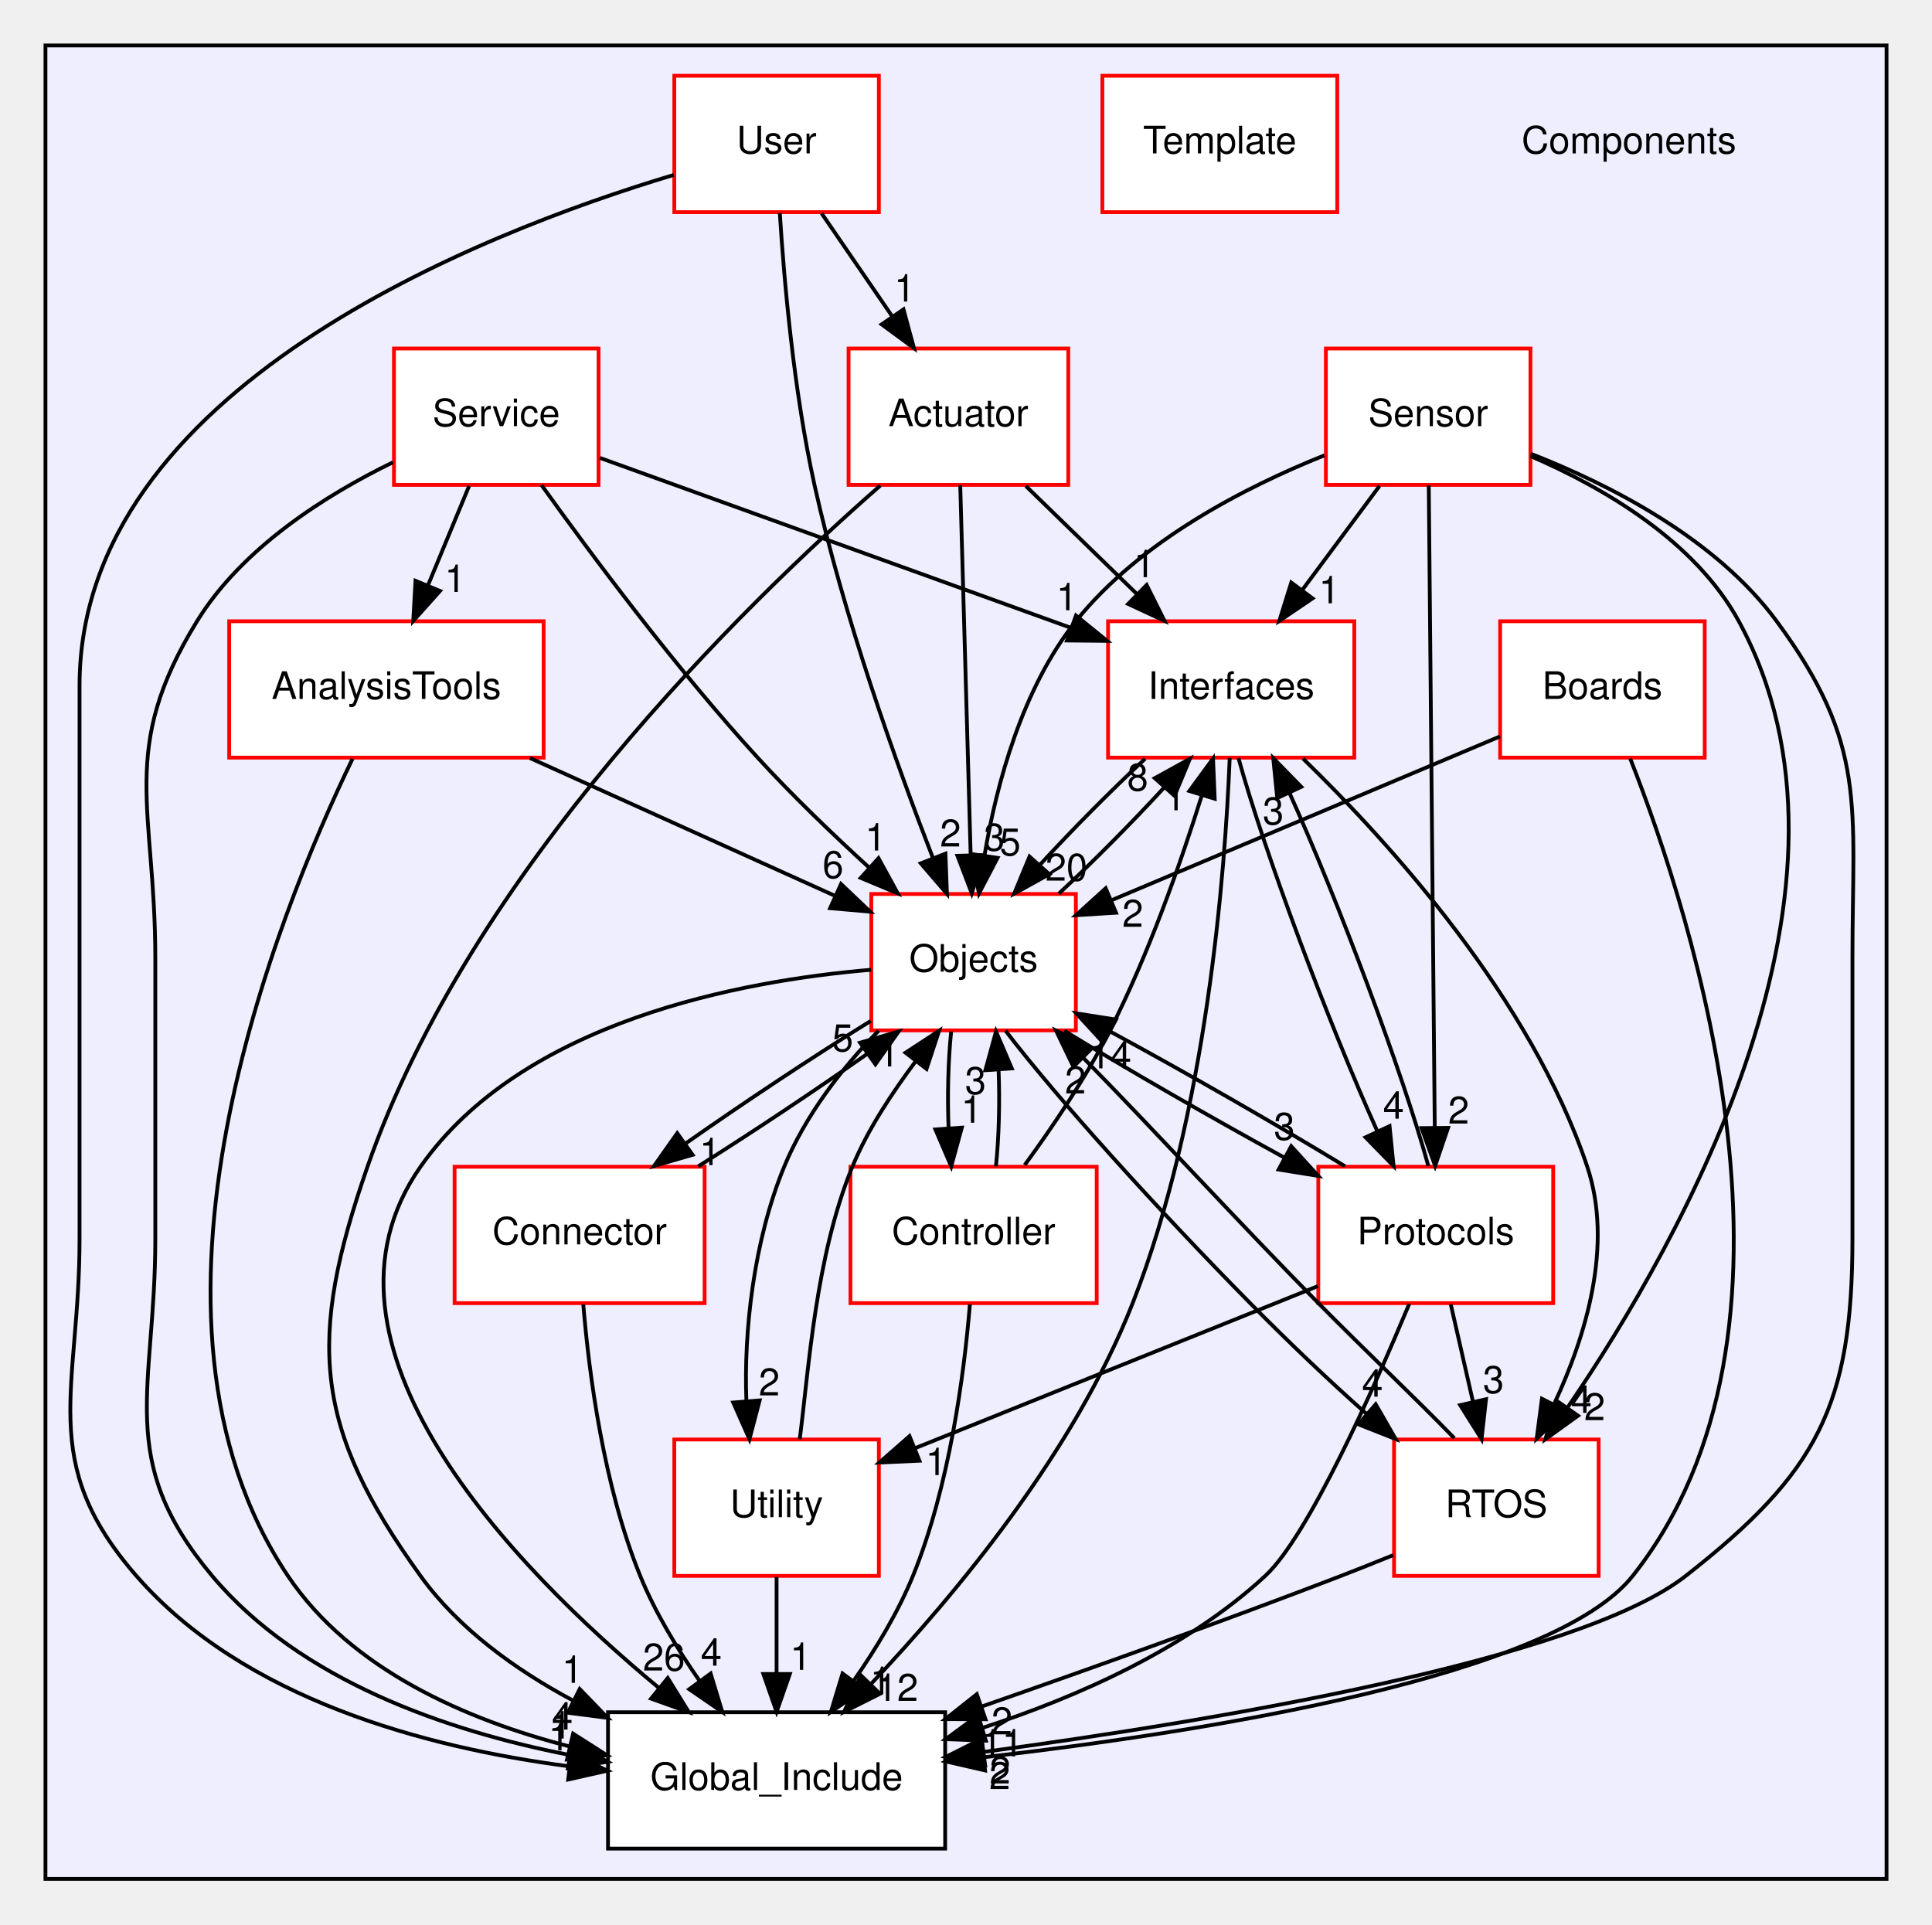
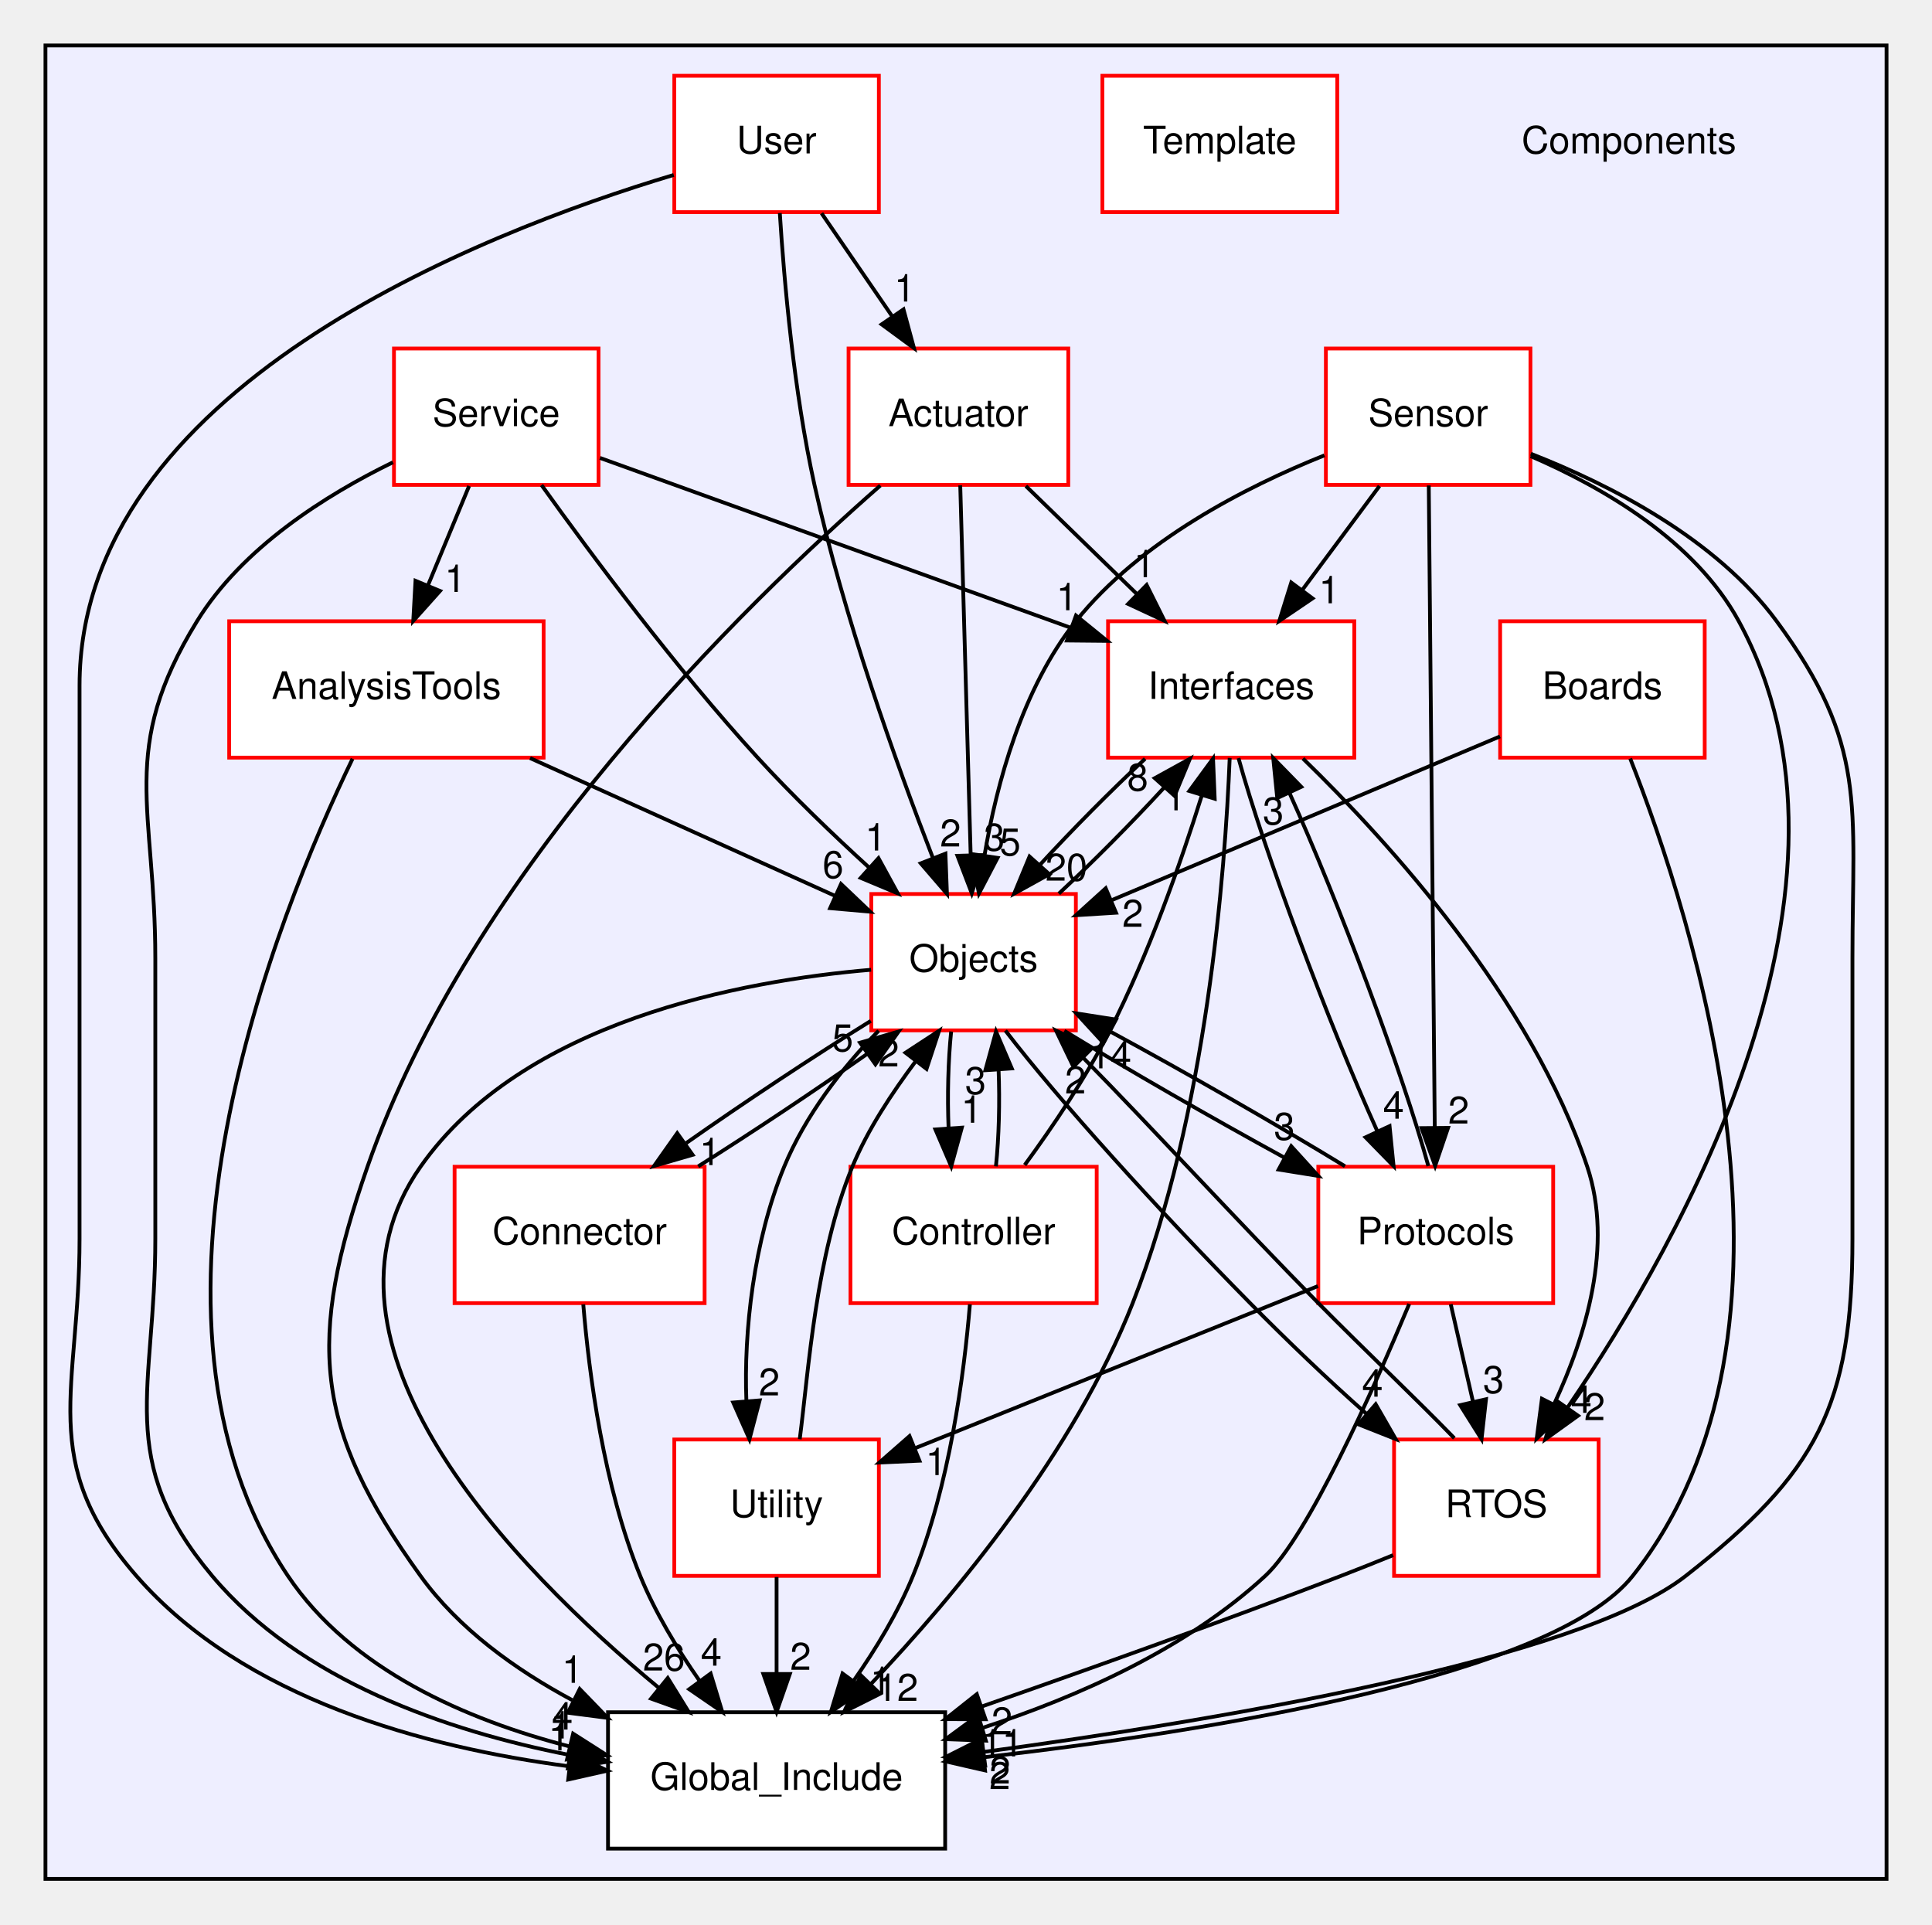
<svg xmlns="http://www.w3.org/2000/svg" xmlns:xlink="http://www.w3.org/1999/xlink" width="510pt" height="508pt" viewBox="0.00 0.00 510.00 508.00">
  <g id="graph0" class="graph" transform="scale(1 1) rotate(0) translate(4 504)">
    <g id="clust1" class="cluster">
      <g id="a_clust1">
        <a xlink:href="dir_08f45fe6822aeb4ce2bc268e3b1361be.html" target="_top">
          <polygon fill="#eeeeff" stroke="black" points="8,-8 8,-492 494,-492 494,-8 8,-8" />
        </a>
      </g>
    </g>
    <g id="node1" class="node">
      <text text-anchor="middle" x="426" y="-463.5" font-family="Helvetica,sans-Serif" font-size="10.00">Components</text>
    </g>
    <g id="node2" class="node">
      <g id="a_node2">
        <a xlink:href="dir_8efbaa1056a51686757185dce0bc8da0.html" target="_top" xlink:title="Actuator">
          <polygon fill="white" stroke="red" points="278,-412 220,-412 220,-376 278,-376 278,-412" />
          <text text-anchor="middle" x="249" y="-391.5" font-family="Helvetica,sans-Serif" font-size="10.00">Actuator</text>
        </a>
      </g>
    </g>
    <g id="node7" class="node">
      <g id="a_node7">
        <a xlink:href="dir_1a5504e72c2ab618c124e6472b08d26c.html" target="_top" xlink:title="Global_Include">
          <polygon fill="white" stroke="black" points="245.5,-52 156.5,-52 156.5,-16 245.5,-16 245.5,-52" />
          <text text-anchor="middle" x="201" y="-31.5" font-family="Helvetica,sans-Serif" font-size="10.00">Global_Include</text>
        </a>
      </g>
    </g>
    <g id="edge32" class="edge">
      <path fill="none" stroke="black" d="M228.39,-375.83C192.6,-344.51 120.17,-274.08 93,-196 77.09,-150.29 78.69,-127.26 107,-88 117.07,-74.03 132.03,-63.26 147.07,-55.19" />
      <polygon fill="black" stroke="black" points="149.03,-58.13 156.4,-50.51 145.89,-51.87 149.03,-58.13" />
      <g id="a_edge32-headlabel">
-         <a xlink:href="dir_000002_000124.html" target="_top" xlink:title="1">
+         <a xlink:href="dir_000002_000125.html" target="_top" xlink:title="1">
          <text text-anchor="middle" x="147.09" y="-59.77" font-family="Helvetica,sans-Serif" font-size="10.00">1</text>
        </a>
      </g>
    </g>
    <g id="node8" class="node">
      <g id="a_node8">
        <a xlink:href="dir_e185953657720ba3a67126696ef566c7.html" target="_top" xlink:title="Interfaces">
          <polygon fill="white" stroke="red" points="353.5,-340 288.5,-340 288.5,-304 353.5,-304 353.5,-340" />
          <text text-anchor="middle" x="321" y="-319.5" font-family="Helvetica,sans-Serif" font-size="10.00">Interfaces</text>
        </a>
      </g>
    </g>
    <g id="edge33" class="edge">
      <path fill="none" stroke="black" d="M266.8,-375.7C275.6,-367.14 286.38,-356.66 296,-347.3" />
      <polygon fill="black" stroke="black" points="298.68,-349.58 303.41,-340.1 293.8,-344.57 298.68,-349.58" />
      <g id="a_edge33-headlabel">
-         <a xlink:href="dir_000002_000097.html" target="_top" xlink:title="1">
+         <a xlink:href="dir_000002_000094.html" target="_top" xlink:title="1">
          <text text-anchor="middle" x="298.08" y="-351.63" font-family="Helvetica,sans-Serif" font-size="10.00">1</text>
        </a>
      </g>
    </g>
    <g id="node9" class="node">
      <g id="a_node9">
        <a xlink:href="dir_a4226c5615a06a31e6344f5f3fd917e1.html" target="_top" xlink:title="Objects">
          <polygon fill="white" stroke="red" points="280,-268 226,-268 226,-232 280,-232 280,-268" />
          <text text-anchor="middle" x="253" y="-247.5" font-family="Helvetica,sans-Serif" font-size="10.00">Objects</text>
        </a>
      </g>
    </g>
    <g id="edge31" class="edge">
      <path fill="none" stroke="black" d="M249.48,-375.87C250.16,-351.67 251.42,-307.21 252.23,-278.39" />
      <polygon fill="black" stroke="black" points="255.73,-278.28 252.52,-268.19 248.74,-278.09 255.73,-278.28" />
      <g id="a_edge31-headlabel">
        <a xlink:href="dir_000002_000020.html" target="_top" xlink:title="3">
          <text text-anchor="middle" x="258.47" y="-279.46" font-family="Helvetica,sans-Serif" font-size="10.00">3</text>
        </a>
      </g>
    </g>
    <g id="node3" class="node">
      <g id="a_node3">
        <a xlink:href="dir_1666c5f4940eb69dc85cb0f1045c5123.html" target="_top" xlink:title="AnalysisTools">
          <polygon fill="white" stroke="red" points="139.5,-340 56.5,-340 56.5,-304 139.5,-304 139.5,-340" />
          <text text-anchor="middle" x="98" y="-319.5" font-family="Helvetica,sans-Serif" font-size="10.00">AnalysisTools</text>
        </a>
      </g>
    </g>
    <g id="edge20" class="edge">
      <path fill="none" stroke="black" d="M89.06,-303.7C69.09,-262.41 26.11,-156.47 72,-88 88.63,-63.19 119.18,-49.98 146.38,-42.96" />
      <polygon fill="black" stroke="black" points="147.29,-46.34 156.22,-40.64 145.68,-39.53 147.29,-46.34" />
      <g id="a_edge20-headlabel">
-         <a xlink:href="dir_000008_000124.html" target="_top" xlink:title="4">
+         <a xlink:href="dir_000008_000125.html" target="_top" xlink:title="4">
          <text text-anchor="middle" x="144.44" y="-47.43" font-family="Helvetica,sans-Serif" font-size="10.00">4</text>
        </a>
      </g>
    </g>
    <g id="edge19" class="edge">
      <path fill="none" stroke="black" d="M135.92,-303.88C160.44,-292.8 192.2,-278.46 216.45,-267.5" />
      <polygon fill="black" stroke="black" points="218.01,-270.64 225.68,-263.34 215.13,-264.26 218.01,-270.64" />
      <g id="a_edge19-headlabel">
        <a xlink:href="dir_000008_000020.html" target="_top" xlink:title="6">
          <text text-anchor="middle" x="215.9" y="-272.21" font-family="Helvetica,sans-Serif" font-size="10.00">6</text>
        </a>
      </g>
    </g>
    <g id="node4" class="node">
      <g id="a_node4">
        <a xlink:href="dir_d51af3390b888212b7370bb96b9206da.html" target="_top" xlink:title="Boards">
          <polygon fill="white" stroke="red" points="446,-340 392,-340 392,-304 446,-304 446,-340" />
          <text text-anchor="middle" x="419" y="-319.5" font-family="Helvetica,sans-Serif" font-size="10.00">Boards</text>
        </a>
      </g>
    </g>
    <g id="edge22" class="edge">
      <path fill="none" stroke="black" d="M426.33,-303.77C442.93,-261.71 478.16,-152.55 427,-88 406.03,-61.54 315.69,-47.01 255.78,-40.13" />
      <polygon fill="black" stroke="black" points="256.03,-36.64 245.7,-39.01 255.26,-43.6 256.03,-36.64" />
      <g id="a_edge22-headlabel">
-         <a xlink:href="dir_000012_000124.html" target="_top" xlink:title="2">
+         <a xlink:href="dir_000012_000125.html" target="_top" xlink:title="2">
          <text text-anchor="middle" x="259.91" y="-31.71" font-family="Helvetica,sans-Serif" font-size="10.00">2</text>
        </a>
      </g>
    </g>
    <g id="edge21" class="edge">
      <path fill="none" stroke="black" d="M391.96,-309.6C364.11,-297.85 320.51,-279.47 289.59,-266.43" />
      <polygon fill="black" stroke="black" points="290.6,-263.06 280.03,-262.4 287.88,-269.51 290.6,-263.06" />
      <g id="a_edge21-headlabel">
        <a xlink:href="dir_000012_000020.html" target="_top" xlink:title="2">
          <text text-anchor="middle" x="295.02" y="-259.34" font-family="Helvetica,sans-Serif" font-size="10.00">2</text>
        </a>
      </g>
    </g>
    <g id="node5" class="node">
      <g id="a_node5">
        <a xlink:href="dir_4ca6fec43e1013816363be86d31756d6.html" target="_top" xlink:title="Connector">
          <polygon fill="white" stroke="red" points="182,-196 116,-196 116,-160 182,-160 182,-196" />
          <text text-anchor="middle" x="149" y="-175.5" font-family="Helvetica,sans-Serif" font-size="10.00">Connector</text>
        </a>
      </g>
    </g>
    <g id="edge27" class="edge">
      <path fill="none" stroke="black" d="M149.97,-159.68C151.49,-141.3 155.34,-111.69 165,-88 168.93,-78.37 174.79,-68.7 180.65,-60.31" />
      <polygon fill="black" stroke="black" points="183.59,-62.22 186.67,-52.08 177.94,-58.08 183.59,-62.22" />
      <g id="a_edge27-headlabel">
-         <a xlink:href="dir_000016_000124.html" target="_top" xlink:title="4">
+         <a xlink:href="dir_000016_000125.html" target="_top" xlink:title="4">
          <text text-anchor="middle" x="183.76" y="-64.3" font-family="Helvetica,sans-Serif" font-size="10.00">4</text>
        </a>
      </g>
    </g>
    <g id="edge26" class="edge">
      <path fill="none" stroke="black" d="M180.31,-196.1C194.55,-205.06 211.19,-216.15 225.01,-225.86" />
      <polygon fill="black" stroke="black" points="223.03,-228.75 233.21,-231.7 227.09,-223.04 223.03,-228.75" />
      <g id="a_edge26-headlabel">
        <a xlink:href="dir_000016_000020.html" target="_top" xlink:title="5">
          <text text-anchor="middle" x="218.46" y="-226.47" font-family="Helvetica,sans-Serif" font-size="10.00">5</text>
        </a>
      </g>
    </g>
    <g id="node6" class="node">
      <g id="a_node6">
        <a xlink:href="dir_410074523dc77f19fbc712633e7470ae.html" target="_top" xlink:title="Controller">
          <polygon fill="white" stroke="red" points="285.5,-196 220.5,-196 220.5,-160 285.5,-160 285.5,-196" />
          <text text-anchor="middle" x="253" y="-175.5" font-family="Helvetica,sans-Serif" font-size="10.00">Controller</text>
        </a>
      </g>
    </g>
    <g id="edge29" class="edge">
      <path fill="none" stroke="black" d="M252.03,-159.68C250.51,-141.3 246.66,-111.69 237,-88 233.07,-78.37 227.21,-68.7 221.35,-60.31" />
      <polygon fill="black" stroke="black" points="224.06,-58.08 215.33,-52.08 218.41,-62.22 224.06,-58.08" />
      <g id="a_edge29-headlabel">
-         <a xlink:href="dir_000094_000124.html" target="_top" xlink:title="1">
+         <a xlink:href="dir_000091_000125.html" target="_top" xlink:title="1">
          <text text-anchor="middle" x="228.47" y="-56.81" font-family="Helvetica,sans-Serif" font-size="10.00">1</text>
        </a>
      </g>
    </g>
    <g id="edge30" class="edge">
      <path fill="none" stroke="black" d="M266.5,-196.46C273.82,-206.48 282.64,-219.51 289,-232 299.2,-252.03 307.64,-276.09 313.29,-294.14" />
      <polygon fill="black" stroke="black" points="309.95,-295.19 316.21,-303.74 316.65,-293.15 309.95,-295.19" />
      <g id="a_edge30-headlabel">
-         <a xlink:href="dir_000094_000097.html" target="_top" xlink:title="1">
+         <a xlink:href="dir_000091_000094.html" target="_top" xlink:title="1">
          <text text-anchor="middle" x="306.19" y="-290.08" font-family="Helvetica,sans-Serif" font-size="10.00">1</text>
        </a>
      </g>
    </g>
    <g id="edge28" class="edge">
      <path fill="none" stroke="black" d="M258.9,-196.1C259.7,-203.79 259.94,-213.05 259.6,-221.67" />
      <polygon fill="black" stroke="black" points="256.11,-221.48 258.92,-231.7 263.09,-221.96 256.11,-221.48" />
      <g id="a_edge28-headlabel">
-         <a xlink:href="dir_000094_000020.html" target="_top" xlink:title="3">
+         <a xlink:href="dir_000091_000020.html" target="_top" xlink:title="3">
          <text text-anchor="middle" x="253.52" y="-215.2" font-family="Helvetica,sans-Serif" font-size="10.00">3</text>
        </a>
      </g>
    </g>
    <g id="edge40" class="edge">
      <path fill="none" stroke="black" d="M320.61,-303.92C319.41,-273.83 314.55,-209.81 295,-160 279.58,-120.71 248.23,-83.05 225.98,-59.53" />
      <polygon fill="black" stroke="black" points="228.29,-56.87 218.82,-52.11 223.25,-61.74 228.29,-56.87" />
      <g id="a_edge40-headlabel">
-         <a xlink:href="dir_000097_000124.html" target="_top" xlink:title="12">
+         <a xlink:href="dir_000094_000125.html" target="_top" xlink:title="12">
          <text text-anchor="middle" x="232.83" y="-54.99" font-family="Helvetica,sans-Serif" font-size="10.00">12</text>
        </a>
      </g>
    </g>
    <g id="edge39" class="edge">
      <path fill="none" stroke="black" d="M298.28,-303.7C289.17,-295.22 278.92,-284.86 270.4,-275.58" />
      <polygon fill="black" stroke="black" points="272.99,-273.23 263.72,-268.1 267.77,-277.89 272.99,-273.23" />
      <g id="a_edge39-headlabel">
-         <a xlink:href="dir_000097_000020.html" target="_top" xlink:title="20">
+         <a xlink:href="dir_000094_000020.html" target="_top" xlink:title="20">
          <text text-anchor="middle" x="277.51" y="-271.52" font-family="Helvetica,sans-Serif" font-size="10.00">20</text>
        </a>
      </g>
    </g>
    <g id="node10" class="node">
      <g id="a_node10">
        <a xlink:href="dir_4d0b0adf7e9fb892c3df556e9cbb05d0.html" target="_top" xlink:title="Protocols">
          <polygon fill="white" stroke="red" points="406,-196 344,-196 344,-160 406,-160 406,-196" />
          <text text-anchor="middle" x="375" y="-175.5" font-family="Helvetica,sans-Serif" font-size="10.00">Protocols</text>
        </a>
      </g>
    </g>
    <g id="edge41" class="edge">
      <path fill="none" stroke="black" d="M322.93,-303.87C329.66,-279.35 346.63,-234.03 359.63,-205.26" />
      <polygon fill="black" stroke="black" points="362.81,-206.73 363.87,-196.19 356.47,-203.77 362.81,-206.73" />
      <g id="a_edge41-headlabel">
-         <a xlink:href="dir_000097_000063.html" target="_top" xlink:title="4">
+         <a xlink:href="dir_000094_000063.html" target="_top" xlink:title="4">
          <text text-anchor="middle" x="363.86" y="-208.69" font-family="Helvetica,sans-Serif" font-size="10.00">4</text>
        </a>
      </g>
    </g>
    <g id="node11" class="node">
      <g id="a_node11">
        <a xlink:href="dir_6a49a4a01df89ea000e629175e7db917.html" target="_top" xlink:title="RTOS">
          <polygon fill="white" stroke="red" points="418,-124 364,-124 364,-88 418,-88 418,-124" />
          <text text-anchor="middle" x="391" y="-103.5" font-family="Helvetica,sans-Serif" font-size="10.00">RTOS</text>
        </a>
      </g>
    </g>
    <g id="edge42" class="edge">
      <path fill="none" stroke="black" d="M339.94,-303.76C362.86,-281.5 400.2,-240.3 415,-196 421.93,-175.25 414.62,-151.29 406.3,-133.46" />
      <polygon fill="black" stroke="black" points="409.28,-131.6 401.65,-124.24 403.03,-134.75 409.28,-131.6" />
      <g id="a_edge42-headlabel">
-         <a xlink:href="dir_000097_000070.html" target="_top" xlink:title="4">
+         <a xlink:href="dir_000094_000070.html" target="_top" xlink:title="4">
          <text text-anchor="middle" x="413.43" y="-131.03" font-family="Helvetica,sans-Serif" font-size="10.00">4</text>
        </a>
      </g>
    </g>
    <g id="edge2" class="edge">
      <path fill="none" stroke="black" d="M225.86,-234.5C210.84,-225.19 192.31,-212.9 177.14,-202.25" />
      <polygon fill="black" stroke="black" points="178.83,-199.15 168.65,-196.2 174.77,-204.86 178.83,-199.15" />
      <g id="a_edge2-headlabel">
        <a xlink:href="dir_000020_000016.html" target="_top" xlink:title="1">
          <text text-anchor="middle" x="183.41" y="-196.43" font-family="Helvetica,sans-Serif" font-size="10.00">1</text>
        </a>
      </g>
    </g>
    <g id="edge3" class="edge">
      <path fill="none" stroke="black" d="M247.08,-231.7C246.29,-223.98 246.06,-214.71 246.4,-206.11" />
      <polygon fill="black" stroke="black" points="249.9,-206.32 247.1,-196.1 242.92,-205.84 249.9,-206.32" />
      <g id="a_edge3-headlabel">
-         <a xlink:href="dir_000020_000094.html" target="_top" xlink:title="1">
+         <a xlink:href="dir_000020_000091.html" target="_top" xlink:title="1">
          <text text-anchor="middle" x="252.48" y="-207.61" font-family="Helvetica,sans-Serif" font-size="10.00">1</text>
        </a>
      </g>
    </g>
    <g id="edge4" class="edge">
      <path fill="none" stroke="black" d="M225.95,-248C191.7,-245.1 133.93,-234.42 107,-196 74.22,-149.23 131.29,-90.45 169.92,-58.43" />
      <polygon fill="black" stroke="black" points="172.27,-61.03 177.84,-52.02 167.86,-55.59 172.27,-61.03" />
      <g id="a_edge4-headlabel">
-         <a xlink:href="dir_000020_000124.html" target="_top" xlink:title="26">
+         <a xlink:href="dir_000020_000125.html" target="_top" xlink:title="26">
          <text text-anchor="middle" x="171.26" y="-63" font-family="Helvetica,sans-Serif" font-size="10.00">26</text>
        </a>
      </g>
    </g>
    <g id="edge6" class="edge">
      <path fill="none" stroke="black" d="M275.51,-268.1C284.6,-276.55 294.85,-286.9 303.4,-296.2" />
      <polygon fill="black" stroke="black" points="300.83,-298.58 310.11,-303.7 306.05,-293.91 300.83,-298.58" />
      <g id="a_edge6-headlabel">
-         <a xlink:href="dir_000020_000097.html" target="_top" xlink:title="8">
+         <a xlink:href="dir_000020_000094.html" target="_top" xlink:title="8">
          <text text-anchor="middle" x="296.32" y="-295.29" font-family="Helvetica,sans-Serif" font-size="10.00">8</text>
        </a>
      </g>
    </g>
    <g id="edge5" class="edge">
      <path fill="none" stroke="black" d="M276.95,-231.88C293.55,-221.74 315.9,-208.88 335.12,-198.37" />
      <polygon fill="black" stroke="black" points="336.85,-201.42 343.98,-193.58 333.52,-195.26 336.85,-201.42" />
      <g id="a_edge5-headlabel">
        <a xlink:href="dir_000020_000063.html" target="_top" xlink:title="3">
          <text text-anchor="middle" x="335.04" y="-203.12" font-family="Helvetica,sans-Serif" font-size="10.00">3</text>
        </a>
      </g>
    </g>
    <g id="edge7" class="edge">
      <path fill="none" stroke="black" d="M261.4,-231.95C275.28,-213.79 301.95,-184.38 326,-160 335.66,-150.2 346.6,-139.73 356.8,-130.7" />
      <polygon fill="black" stroke="black" points="359.15,-133.3 364.43,-124.11 354.58,-128 359.15,-133.3" />
      <g id="a_edge7-headlabel">
        <a xlink:href="dir_000020_000070.html" target="_top" xlink:title="4">
          <text text-anchor="middle" x="358.29" y="-135.3" font-family="Helvetica,sans-Serif" font-size="10.00">4</text>
        </a>
      </g>
    </g>
    <g id="node16" class="node">
      <g id="a_node16">
        <a xlink:href="dir_c2cd4762e89f989d55fa2b0634ddfc81.html" target="_top" xlink:title="Utility">
          <polygon fill="white" stroke="red" points="228,-124 174,-124 174,-88 228,-88 228,-124" />
          <text text-anchor="middle" x="201" y="-103.5" font-family="Helvetica,sans-Serif" font-size="10.00">Utility</text>
        </a>
      </g>
    </g>
    <g id="edge1" class="edge">
      <path fill="none" stroke="black" d="M227.94,-231.9C218.28,-222.19 208.49,-209.34 203,-196 194.91,-176.36 192.32,-152.37 193.03,-134.25" />
      <polygon fill="black" stroke="black" points="196.53,-134.32 193.84,-124.07 189.55,-133.76 196.53,-134.32" />
      <g id="a_edge1-headlabel">
-         <a xlink:href="dir_000020_000088.html" target="_top" xlink:title="2">
+         <a xlink:href="dir_000020_000085.html" target="_top" xlink:title="2">
          <text text-anchor="middle" x="199.07" y="-135.63" font-family="Helvetica,sans-Serif" font-size="10.00">2</text>
        </a>
      </g>
    </g>
    <g id="edge36" class="edge">
      <path fill="none" stroke="black" d="M368,-159.78C358.46,-136.97 341.25,-98.4 330,-88 309.2,-68.77 280.48,-56.05 255.42,-47.9" />
      <polygon fill="black" stroke="black" points="256.24,-44.5 245.65,-44.9 254.18,-51.19 256.24,-44.5" />
      <g id="a_edge36-headlabel">
-         <a xlink:href="dir_000063_000124.html" target="_top" xlink:title="11">
+         <a xlink:href="dir_000063_000125.html" target="_top" xlink:title="11">
          <text text-anchor="middle" x="260.51" y="-40.34" font-family="Helvetica,sans-Serif" font-size="10.00">11</text>
        </a>
      </g>
    </g>
    <g id="edge37" class="edge">
      <path fill="none" stroke="black" d="M373.05,-196.19C366.3,-220.74 349.33,-266.07 336.33,-294.81" />
      <polygon fill="black" stroke="black" points="333.16,-293.33 332.1,-303.87 339.5,-296.29 333.16,-293.33" />
      <g id="a_edge37-headlabel">
-         <a xlink:href="dir_000063_000097.html" target="_top" xlink:title="3">
+         <a xlink:href="dir_000063_000094.html" target="_top" xlink:title="3">
          <text text-anchor="middle" x="332.11" y="-286.37" font-family="Helvetica,sans-Serif" font-size="10.00">3</text>
        </a>
      </g>
    </g>
    <g id="edge34" class="edge">
      <path fill="none" stroke="black" d="M351.03,-196.14C333.3,-206.96 309.01,-220.9 288.99,-231.74" />
      <polygon fill="black" stroke="black" points="287.29,-228.68 280.13,-236.49 290.6,-234.85 287.29,-228.68" />
      <g id="a_edge34-headlabel">
        <a xlink:href="dir_000063_000020.html" target="_top" xlink:title="14">
          <text text-anchor="middle" x="289.12" y="-221.98" font-family="Helvetica,sans-Serif" font-size="10.00">14</text>
        </a>
      </g>
    </g>
    <g id="edge38" class="edge">
      <path fill="none" stroke="black" d="M378.96,-159.7C380.72,-151.98 382.84,-142.71 384.8,-134.11" />
      <polygon fill="black" stroke="black" points="388.27,-134.63 387.09,-124.1 381.45,-133.07 388.27,-134.63" />
      <g id="a_edge38-headlabel">
        <a xlink:href="dir_000063_000070.html" target="_top" xlink:title="3">
          <text text-anchor="middle" x="390.24" y="-136.27" font-family="Helvetica,sans-Serif" font-size="10.00">3</text>
        </a>
      </g>
    </g>
    <g id="edge35" class="edge">
      <path fill="none" stroke="black" d="M343.89,-164.49C314.04,-152.48 268.96,-134.34 237.44,-121.66" />
      <polygon fill="black" stroke="black" points="238.71,-118.4 228.12,-117.91 236.09,-124.89 238.71,-118.4" />
      <g id="a_edge35-headlabel">
-         <a xlink:href="dir_000063_000088.html" target="_top" xlink:title="1">
+         <a xlink:href="dir_000063_000085.html" target="_top" xlink:title="1">
          <text text-anchor="middle" x="243.1" y="-114.6" font-family="Helvetica,sans-Serif" font-size="10.00">1</text>
        </a>
      </g>
    </g>
    <g id="edge44" class="edge">
      <path fill="none" stroke="black" d="M363.73,-93.46C359.16,-91.6 354.46,-89.72 350,-88 318.83,-76 283.63,-63.44 255.28,-53.56" />
      <polygon fill="black" stroke="black" points="256.15,-50.15 245.55,-50.18 253.85,-56.77 256.15,-50.15" />
      <g id="a_edge44-headlabel">
-         <a xlink:href="dir_000070_000124.html" target="_top" xlink:title="2">
+         <a xlink:href="dir_000070_000125.html" target="_top" xlink:title="2">
          <text text-anchor="middle" x="260.48" y="-46.15" font-family="Helvetica,sans-Serif" font-size="10.00">2</text>
        </a>
      </g>
    </g>
    <g id="edge43" class="edge">
      <path fill="none" stroke="black" d="M379.9,-124.35C370.03,-134.55 356.03,-147.8 344,-160 322.95,-181.33 299.91,-206.52 282.06,-224.64" />
      <polygon fill="black" stroke="black" points="279.35,-222.4 274.76,-231.95 284.3,-227.35 279.35,-222.4" />
      <g id="a_edge43-headlabel">
        <a xlink:href="dir_000070_000020.html" target="_top" xlink:title="2">
          <text text-anchor="middle" x="279.89" y="-215.35" font-family="Helvetica,sans-Serif" font-size="10.00">2</text>
        </a>
      </g>
    </g>
    <g id="node12" class="node">
      <g id="a_node12">
        <a xlink:href="dir_82d83c9747486c2eb8d3c4c8f409d82b.html" target="_top" xlink:title="Sensor">
          <polygon fill="white" stroke="red" points="400,-412 346,-412 346,-376 400,-376 400,-412" />
          <text text-anchor="middle" x="373" y="-391.5" font-family="Helvetica,sans-Serif" font-size="10.00">Sensor</text>
        </a>
      </g>
    </g>
    <g id="edge9" class="edge">
      <path fill="none" stroke="black" d="M400.1,-384.22C420.99,-376.06 448.94,-361.82 465,-340 489.04,-307.35 485,-291.54 485,-251 485,-251 485,-251 485,-177 485,-132.87 475.74,-115.21 441,-88 412.64,-65.78 317.28,-49.82 255.64,-41.52" />
      <polygon fill="black" stroke="black" points="256.05,-38.04 245.68,-40.21 255.14,-44.98 256.05,-38.04" />
      <g id="a_edge9-headlabel">
-         <a xlink:href="dir_000074_000124.html" target="_top" xlink:title="2">
+         <a xlink:href="dir_000074_000125.html" target="_top" xlink:title="2">
          <text text-anchor="middle" x="259.99" y="-33.2" font-family="Helvetica,sans-Serif" font-size="10.00">2</text>
        </a>
      </g>
    </g>
    <g id="edge11" class="edge">
      <path fill="none" stroke="black" d="M360.15,-375.7C353.97,-367.39 346.46,-357.28 339.68,-348.14" />
      <polygon fill="black" stroke="black" points="342.48,-346.04 333.71,-340.1 336.86,-350.22 342.48,-346.04" />
      <g id="a_edge11-headlabel">
-         <a xlink:href="dir_000074_000097.html" target="_top" xlink:title="1">
+         <a xlink:href="dir_000074_000094.html" target="_top" xlink:title="1">
          <text text-anchor="middle" x="346.9" y="-344.74" font-family="Helvetica,sans-Serif" font-size="10.00">1</text>
        </a>
      </g>
    </g>
    <g id="edge8" class="edge">
      <path fill="none" stroke="black" d="M345.62,-383.8C324.8,-375.46 296.93,-361.2 280,-340 265.87,-322.3 259.12,-297.28 255.9,-278.28" />
      <polygon fill="black" stroke="black" points="259.33,-277.54 254.42,-268.15 252.41,-278.55 259.33,-277.54" />
      <g id="a_edge8-headlabel">
        <a xlink:href="dir_000074_000020.html" target="_top" xlink:title="5">
          <text text-anchor="middle" x="262.66" y="-278.18" font-family="Helvetica,sans-Serif" font-size="10.00">5</text>
        </a>
      </g>
    </g>
    <g id="edge10" class="edge">
      <path fill="none" stroke="black" d="M373.16,-375.85C373.51,-338.83 374.33,-251.18 374.74,-206.39" />
      <polygon fill="black" stroke="black" points="378.25,-206.26 374.84,-196.23 371.25,-206.2 378.25,-206.26" />
      <g id="a_edge10-headlabel">
        <a xlink:href="dir_000074_000063.html" target="_top" xlink:title="2">
          <text text-anchor="middle" x="381.05" y="-207.39" font-family="Helvetica,sans-Serif" font-size="10.00">2</text>
        </a>
      </g>
    </g>
    <g id="edge12" class="edge">
      <path fill="none" stroke="black" d="M400.05,-383.58C419.18,-375.33 443.41,-361.29 455,-340 492.81,-270.54 440.23,-177.03 409.88,-132.56" />
      <polygon fill="black" stroke="black" points="412.56,-130.28 403.96,-124.09 406.82,-134.29 412.56,-130.28" />
      <g id="a_edge12-headlabel">
        <a xlink:href="dir_000074_000070.html" target="_top" xlink:title="2">
          <text text-anchor="middle" x="416.95" y="-129.1" font-family="Helvetica,sans-Serif" font-size="10.00">2</text>
        </a>
      </g>
    </g>
    <g id="node13" class="node">
      <g id="a_node13">
        <a xlink:href="dir_6164661bfb521e4b540c7b7052af2911.html" target="_top" xlink:title="Service">
          <polygon fill="white" stroke="red" points="154,-412 100,-412 100,-376 154,-376 154,-412" />
          <text text-anchor="middle" x="127" y="-391.5" font-family="Helvetica,sans-Serif" font-size="10.00">Service</text>
        </a>
      </g>
    </g>
    <g id="edge16" class="edge">
      <path fill="none" stroke="black" d="M119.83,-375.7C116.57,-367.81 112.63,-358.3 109,-349.55" />
      <polygon fill="black" stroke="black" points="112.15,-348 105.09,-340.1 105.68,-350.68 112.15,-348" />
      <g id="a_edge16-headlabel">
-         <a xlink:href="dir_000110_000008.html" target="_top" xlink:title="1">
+         <a xlink:href="dir_000107_000008.html" target="_top" xlink:title="1">
          <text text-anchor="middle" x="116.15" y="-347.74" font-family="Helvetica,sans-Serif" font-size="10.00">1</text>
        </a>
      </g>
    </g>
    <g id="edge17" class="edge">
      <path fill="none" stroke="black" d="M99.73,-381.97C81.96,-373.3 59.94,-359.41 48,-340 27.12,-306.05 37,-290.86 37,-251 37,-251 37,-251 37,-177 37,-136.89 26.22,-118.73 52,-88 75.25,-60.29 114.03,-47.06 146.2,-40.75" />
      <polygon fill="black" stroke="black" points="147.15,-44.14 156.38,-38.94 145.92,-37.25 147.15,-44.14" />
      <g id="a_edge17-headlabel">
-         <a xlink:href="dir_000110_000124.html" target="_top" xlink:title="1">
+         <a xlink:href="dir_000107_000125.html" target="_top" xlink:title="1">
          <text text-anchor="middle" x="144.11" y="-45.06" font-family="Helvetica,sans-Serif" font-size="10.00">1</text>
        </a>
      </g>
    </g>
    <g id="edge18" class="edge">
      <path fill="none" stroke="black" d="M154.38,-383.12C186.69,-371.46 240.79,-351.94 278.54,-338.32" />
      <polygon fill="black" stroke="black" points="280.03,-341.5 288.25,-334.82 277.65,-334.92 280.03,-341.5" />
      <g id="a_edge18-headlabel">
-         <a xlink:href="dir_000110_000097.html" target="_top" xlink:title="1">
+         <a xlink:href="dir_000107_000094.html" target="_top" xlink:title="1">
          <text text-anchor="middle" x="277.61" y="-342.9" font-family="Helvetica,sans-Serif" font-size="10.00">1</text>
        </a>
      </g>
    </g>
    <g id="edge15" class="edge">
      <path fill="none" stroke="black" d="M138.95,-375.95C152.13,-357.53 174.37,-327.66 196,-304 205.14,-294.01 215.85,-283.71 225.52,-274.89" />
      <polygon fill="black" stroke="black" points="227.9,-277.46 232.99,-268.16 223.21,-272.25 227.9,-277.46" />
      <g id="a_edge15-headlabel">
-         <a xlink:href="dir_000110_000020.html" target="_top" xlink:title="1">
+         <a xlink:href="dir_000107_000020.html" target="_top" xlink:title="1">
          <text text-anchor="middle" x="227.13" y="-279.47" font-family="Helvetica,sans-Serif" font-size="10.00">1</text>
        </a>
      </g>
    </g>
    <g id="node14" class="node">
      <g id="a_node14">
        <a xlink:href="dir_6c63dd282651b43f4337d292845f5ec4.html" target="_top" xlink:title="Template">
          <polygon fill="white" stroke="red" points="349,-484 287,-484 287,-448 349,-448 349,-484" />
          <text text-anchor="middle" x="318" y="-463.5" font-family="Helvetica,sans-Serif" font-size="10.00">Template</text>
        </a>
      </g>
    </g>
    <g id="node15" class="node">
      <g id="a_node15">
        <a xlink:href="dir_eec1bb706bd2e5107de375aec258065a.html" target="_top" xlink:title="User">
          <polygon fill="white" stroke="red" points="228,-484 174,-484 174,-448 228,-448 228,-484" />
          <text text-anchor="middle" x="201" y="-463.5" font-family="Helvetica,sans-Serif" font-size="10.00">User</text>
        </a>
      </g>
    </g>
    <g id="edge24" class="edge">
      <path fill="none" stroke="black" d="M212.87,-447.7C218.5,-439.47 225.35,-429.48 231.57,-420.42" />
      <polygon fill="black" stroke="black" points="234.5,-422.33 237.27,-412.1 228.73,-418.37 234.5,-422.33" />
      <g id="a_edge24-headlabel">
-         <a xlink:href="dir_000084_000002.html" target="_top" xlink:title="1">
+         <a xlink:href="dir_000081_000002.html" target="_top" xlink:title="1">
          <text text-anchor="middle" x="234.81" y="-424.4" font-family="Helvetica,sans-Serif" font-size="10.00">1</text>
        </a>
      </g>
    </g>
    <g id="edge25" class="edge">
      <path fill="none" stroke="black" d="M173.85,-457.82C122.67,-442.47 17,-401.28 17,-323 17,-323 17,-323 17,-177 17,-136.89 5.64,-118.24 32,-88 60.35,-55.48 108.39,-42.68 146.02,-37.76" />
      <polygon fill="black" stroke="black" points="146.8,-41.2 156.33,-36.57 146,-34.24 146.8,-41.2" />
      <g id="a_edge25-headlabel">
-         <a xlink:href="dir_000084_000124.html" target="_top" xlink:title="1">
+         <a xlink:href="dir_000081_000125.html" target="_top" xlink:title="1">
          <text text-anchor="middle" x="143.55" y="-41.93" font-family="Helvetica,sans-Serif" font-size="10.00">1</text>
        </a>
      </g>
    </g>
    <g id="edge23" class="edge">
      <path fill="none" stroke="black" d="M201.85,-447.76C202.99,-429.7 205.55,-400.59 211,-376 218.7,-341.23 232.55,-302.56 242.24,-277.57" />
      <polygon fill="black" stroke="black" points="245.57,-278.65 245.97,-268.06 239.06,-276.09 245.57,-278.65" />
      <g id="a_edge23-headlabel">
-         <a xlink:href="dir_000084_000020.html" target="_top" xlink:title="2">
+         <a xlink:href="dir_000081_000020.html" target="_top" xlink:title="2">
          <text text-anchor="middle" x="246.9" y="-280.53" font-family="Helvetica,sans-Serif" font-size="10.00">2</text>
        </a>
      </g>
    </g>
    <g id="edge14" class="edge">
      <path fill="none" stroke="black" d="M201,-87.7C201,-79.98 201,-70.71 201,-62.11" />
      <polygon fill="black" stroke="black" points="204.5,-62.1 201,-52.1 197.5,-62.1 204.5,-62.1" />
      <g id="a_edge14-headlabel">
-         <a xlink:href="dir_000088_000124.html" target="_top" xlink:title="1">
-           <text text-anchor="middle" x="207.34" y="-63.2" font-family="Helvetica,sans-Serif" font-size="10.00">1</text>
+         <a xlink:href="dir_000085_000125.html" target="_top" xlink:title="2">
+           <text text-anchor="middle" x="207.34" y="-63.2" font-family="Helvetica,sans-Serif" font-size="10.00">2</text>
        </a>
      </g>
    </g>
    <g id="edge13" class="edge">
      <path fill="none" stroke="black" d="M207.11,-124.07C209.5,-142.51 211.28,-172.39 221,-196 225.08,-205.9 231.52,-215.53 237.69,-223.81" />
      <polygon fill="black" stroke="black" points="235.03,-226.1 243.9,-231.9 240.58,-221.83 235.03,-226.1" />
      <g id="a_edge13-headlabel">
-         <a xlink:href="dir_000088_000020.html" target="_top" xlink:title="1">
-           <text text-anchor="middle" x="230.59" y="-222.48" font-family="Helvetica,sans-Serif" font-size="10.00">1</text>
+         <a xlink:href="dir_000085_000020.html" target="_top" xlink:title="2">
+           <text text-anchor="middle" x="230.59" y="-222.48" font-family="Helvetica,sans-Serif" font-size="10.00">2</text>
        </a>
      </g>
    </g>
  </g>
</svg>
